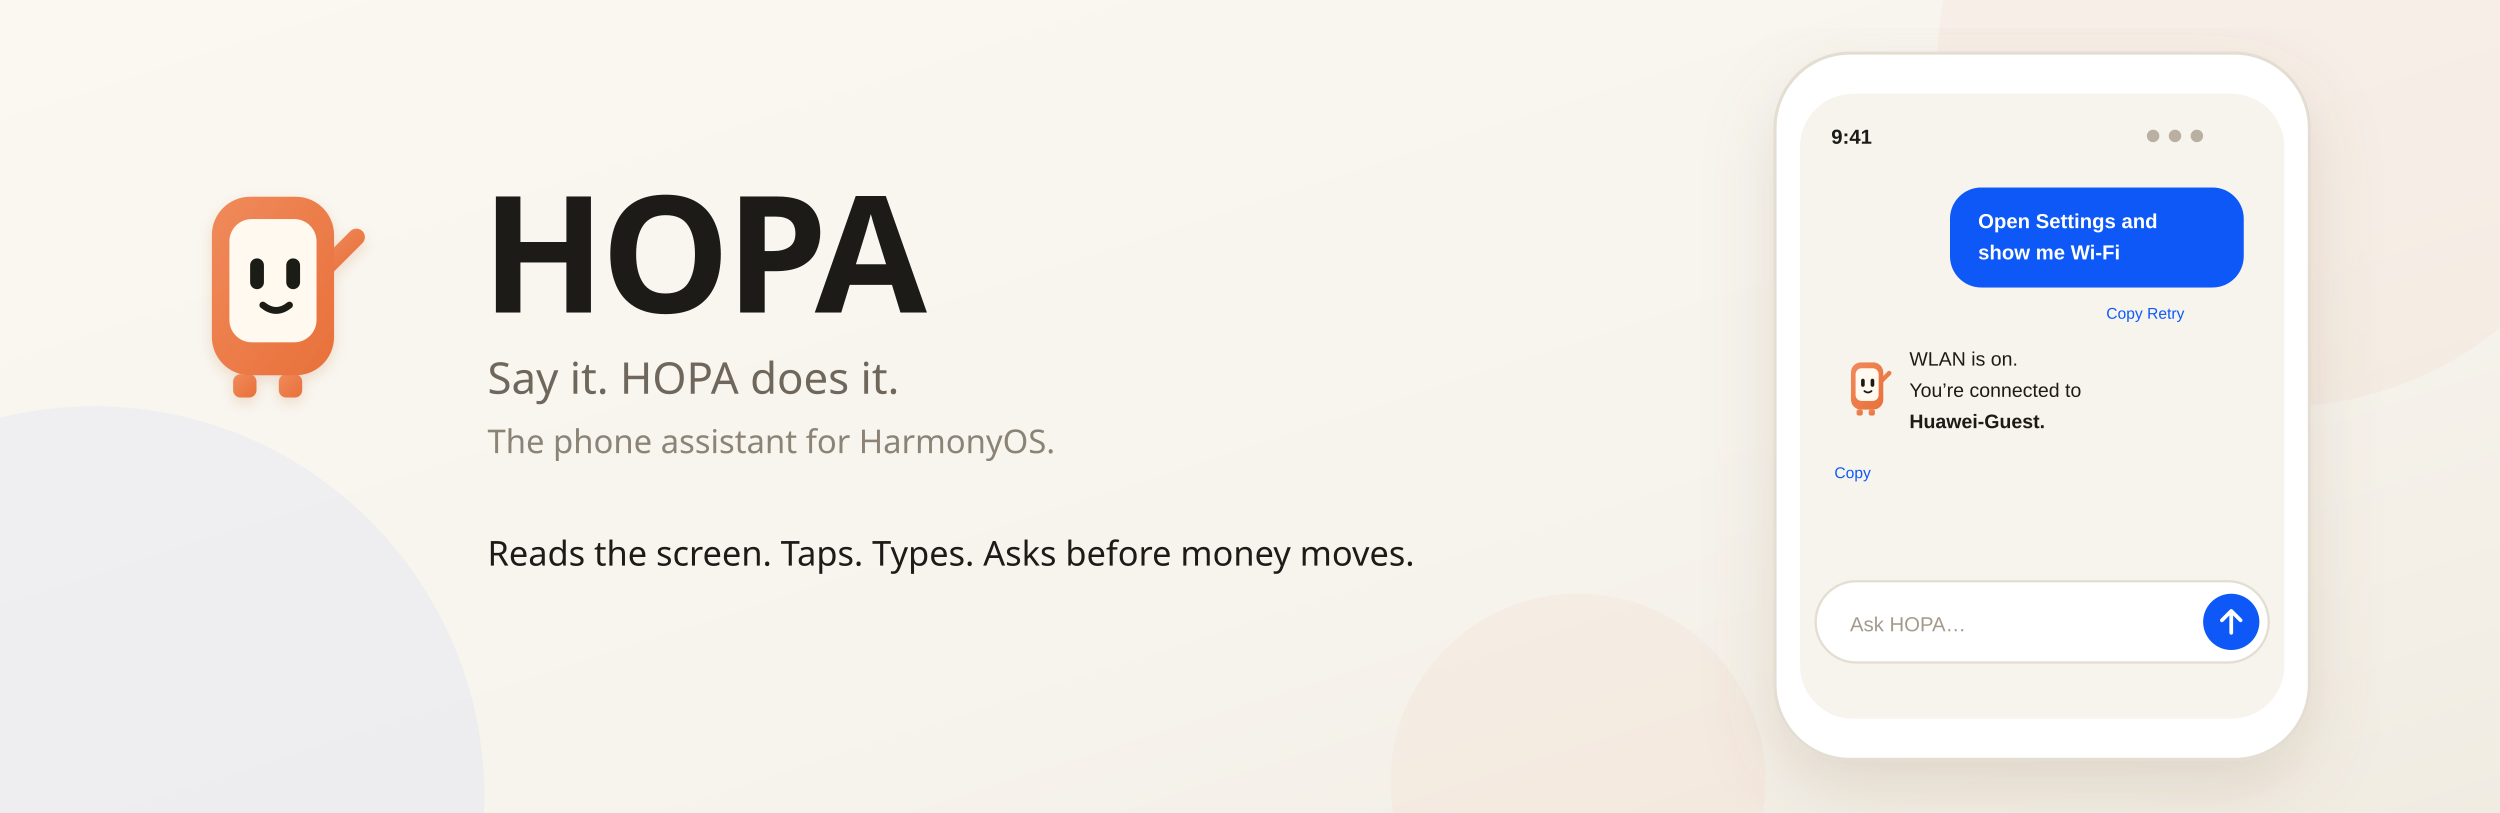
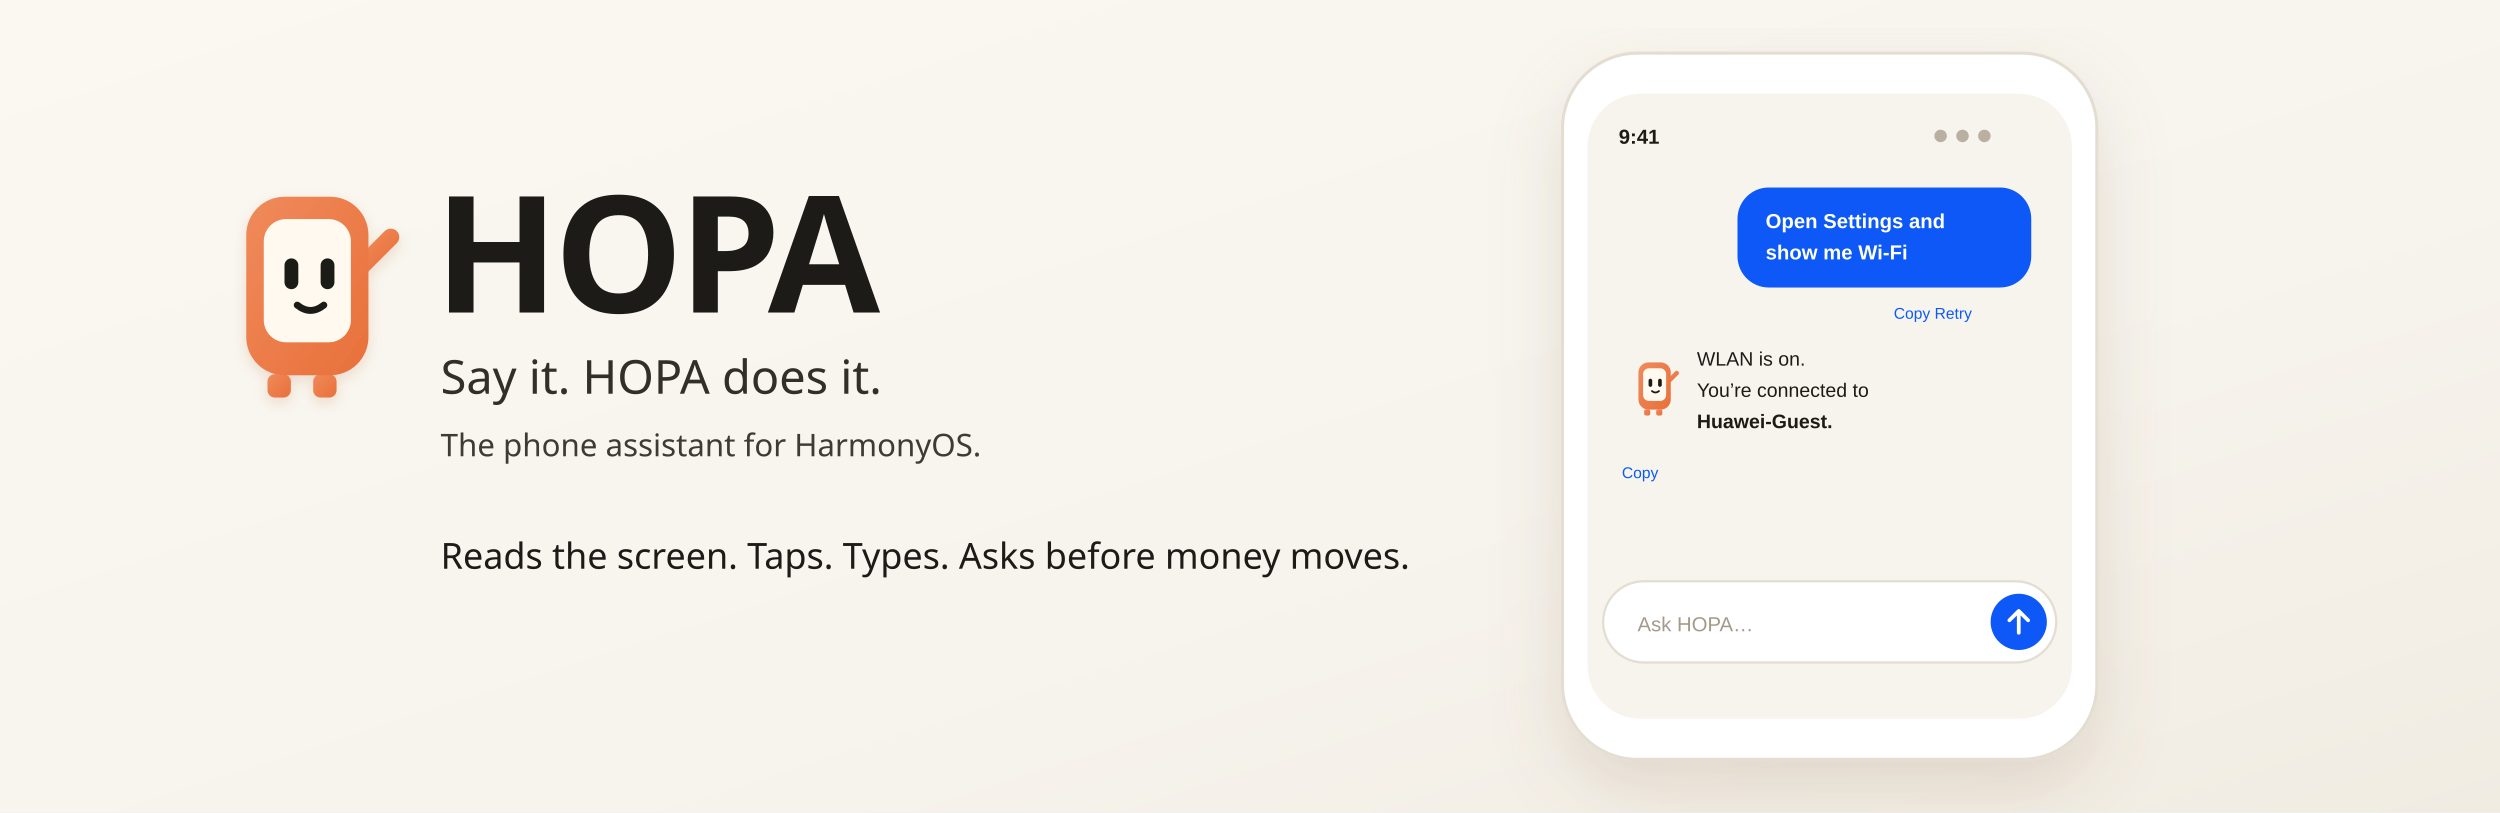
<svg xmlns="http://www.w3.org/2000/svg" viewBox="0 0 1600 520" role="img" aria-label="HOPA — reads the screen, taps, types, and asks before money moves">
  <defs>
    <linearGradient id="paper" x1="0" y1="0" x2="1" y2="1">
      <stop offset="0" stop-color="#FBF8F2" />
      <stop offset="0.6" stop-color="#F7F4EE" />
      <stop offset="1" stop-color="#F1ECE2" />
    </linearGradient>
    <linearGradient id="coral" x1="0" y1="0" x2="1" y2="1">
      <stop offset="0" stop-color="#F08A5B" />
      <stop offset="1" stop-color="#E8703A" />
    </linearGradient>
    <filter id="phoneShadow" x="-30%" y="-30%" width="160%" height="160%">
      <feDropShadow dx="0" dy="18" stdDeviation="22" flood-color="#8A6A4E" flood-opacity="0.18" />
    </filter>
    <filter id="markShadow" x="-30%" y="-30%" width="160%" height="160%">
      <feDropShadow dx="0" dy="10" stdDeviation="12" flood-color="#B65A32" flood-opacity="0.18" />
    </filter>
  </defs>
  <rect width="1600" height="520" fill="url(#paper)" />
-   <circle cx="1460" cy="40" r="220" fill="#E8703A" opacity="0.05" />
-   <circle cx="60" cy="510" r="250" fill="#0A59F7" opacity="0.04" />
-   <circle cx="1010" cy="500" r="120" fill="#E8703A" opacity="0.05" />
-   <g transform="translate(88 96) scale(0.34)" filter="url(#markShadow)">
+   <g transform="translate(110 96) scale(0.34)" filter="url(#markShadow)">
    <path d="M 350 226 L 412 164" stroke="url(#coral)" stroke-width="32" stroke-linecap="round" fill="none" />
    <rect x="180" y="422" width="44" height="44" rx="14" fill="url(#coral)" />
    <rect x="266" y="422" width="44" height="44" rx="14" fill="url(#coral)" />
    <rect x="140" y="88" width="230" height="336" rx="72" fill="url(#coral)" />
    <rect x="173" y="130" width="164" height="232" rx="42" fill="#FFF9F0" />
    <rect x="212" y="204" width="26" height="58" rx="13" fill="#1C1B18" />
    <rect x="280" y="204" width="26" height="58" rx="13" fill="#1C1B18" />
    <path d="M 236 292 Q 261 312 286 292" stroke="#1C1B18" stroke-width="13" stroke-linecap="round" fill="none" />
  </g>
-   <text x="308" y="200" font-family="'Segoe UI', 'PingFang SC', 'Microsoft YaHei', sans-serif" font-size="104" font-weight="800" letter-spacing="-3" fill="#1C1B18">HOPA</text>
-   <text x="312" y="252" font-family="'Segoe UI', 'PingFang SC', 'Microsoft YaHei', sans-serif" font-size="28" font-weight="500" fill="#6F675B">Say it. HOPA does it.</text>
-   <text x="312" y="290" font-family="'Segoe UI', 'PingFang SC', 'Microsoft YaHei', sans-serif" font-size="21" fill="#8B8375">The phone assistant for HarmonyOS.</text>
-   <text x="312" y="362" font-family="'Segoe UI', 'PingFang SC', 'Microsoft YaHei', sans-serif" font-size="22" fill="#1C1B18">Reads the screen. Taps. Types. Asks before money moves.</text>
-   <g transform="translate(1136 34)" filter="url(#phoneShadow)">
+   <text x="278" y="200" font-family="'Segoe UI', 'PingFang SC', 'Microsoft YaHei', sans-serif" font-size="104" font-weight="800" letter-spacing="-3" fill="#1C1B18">HOPA</text>
+   <text x="282" y="252" font-family="'Segoe UI', 'PingFang SC', 'Microsoft YaHei', sans-serif" font-size="30" font-weight="500" fill="#322E28">Say it. HOPA does it.</text>
+   <text x="282" y="292" font-family="'Segoe UI', 'PingFang SC', 'Microsoft YaHei', sans-serif" font-size="20" fill="#3F3A32">The phone assistant for HarmonyOS.</text>
+   <text x="282" y="364" font-family="'Segoe UI', 'PingFang SC', 'Microsoft YaHei', sans-serif" font-size="23" font-weight="500" fill="#1C1B18">Reads the screen. Taps. Types. Asks before money moves.</text>
+   <g transform="translate(1000 34)" filter="url(#phoneShadow)">
    <rect width="342" height="452" rx="48" fill="#FFFFFF" stroke="#E4DED2" stroke-width="2" />
    <rect x="16" y="26" width="310" height="400" rx="34" fill="#F7F4EE" />
    <text x="36" y="58" font-family="'Segoe UI', Arial, sans-serif" font-size="13" font-weight="600" fill="#1C1B18">9:41</text>
    <circle cx="270" cy="53" r="4" fill="#B9B0A2" />
    <circle cx="256" cy="53" r="4" fill="#B9B0A2" />
    <circle cx="242" cy="53" r="4" fill="#B9B0A2" />
    <rect x="112" y="86" width="188" height="64" rx="20" fill="#0A59F7" />
    <text x="130" y="112" font-family="'Segoe UI', Arial, sans-serif" font-size="13" font-weight="600" fill="#FFFFFF">Open Settings and</text>
    <text x="130" y="132" font-family="'Segoe UI', Arial, sans-serif" font-size="13" font-weight="600" fill="#FFFFFF">show me Wi-Fi</text>
    <text x="212" y="170" font-family="'Segoe UI', Arial, sans-serif" font-size="10" fill="#0A59F7">Copy   Retry</text>
    <g transform="translate(36 190) scale(0.09)">
      <path d="M 350 226 L 412 164" stroke="url(#coral)" stroke-width="32" stroke-linecap="round" fill="none" />
      <rect x="180" y="422" width="44" height="44" rx="14" fill="url(#coral)" />
      <rect x="266" y="422" width="44" height="44" rx="14" fill="url(#coral)" />
      <rect x="140" y="88" width="230" height="336" rx="72" fill="url(#coral)" />
      <rect x="173" y="130" width="164" height="232" rx="42" fill="#FFF9F0" />
      <rect x="212" y="204" width="26" height="58" rx="13" fill="#1C1B18" />
      <rect x="280" y="204" width="26" height="58" rx="13" fill="#1C1B18" />
      <path d="M 236 292 Q 261 312 286 292" stroke="#1C1B18" stroke-width="13" stroke-linecap="round" fill="none" />
    </g>
    <text x="86" y="200" font-family="'Segoe UI', Arial, sans-serif" font-size="12.5" fill="#1C1B18">WLAN is on.</text>
    <text x="86" y="220" font-family="'Segoe UI', Arial, sans-serif" font-size="12.5" fill="#1C1B18">You’re connected to</text>
    <text x="86" y="240" font-family="'Segoe UI', Arial, sans-serif" font-size="12.5" font-weight="600" fill="#1C1B18">Huawei-Guest.</text>
    <text x="38" y="272" font-family="'Segoe UI', Arial, sans-serif" font-size="10" fill="#0A59F7">Copy</text>
    <rect x="26" y="338" width="290" height="52" rx="26" fill="#FFFFFF" stroke="#E4DED2" stroke-width="1.5" />
    <text x="48" y="370" font-family="'Segoe UI', Arial, sans-serif" font-size="13" fill="#A39A8B">Ask HOPA…</text>
    <circle cx="292" cy="364" r="18" fill="#0A59F7" />
    <path d="M292 371V357M286 363l6-6 6 6" fill="none" stroke="#FFFFFF" stroke-width="2.4" stroke-linecap="round" stroke-linejoin="round" />
  </g>
</svg>
